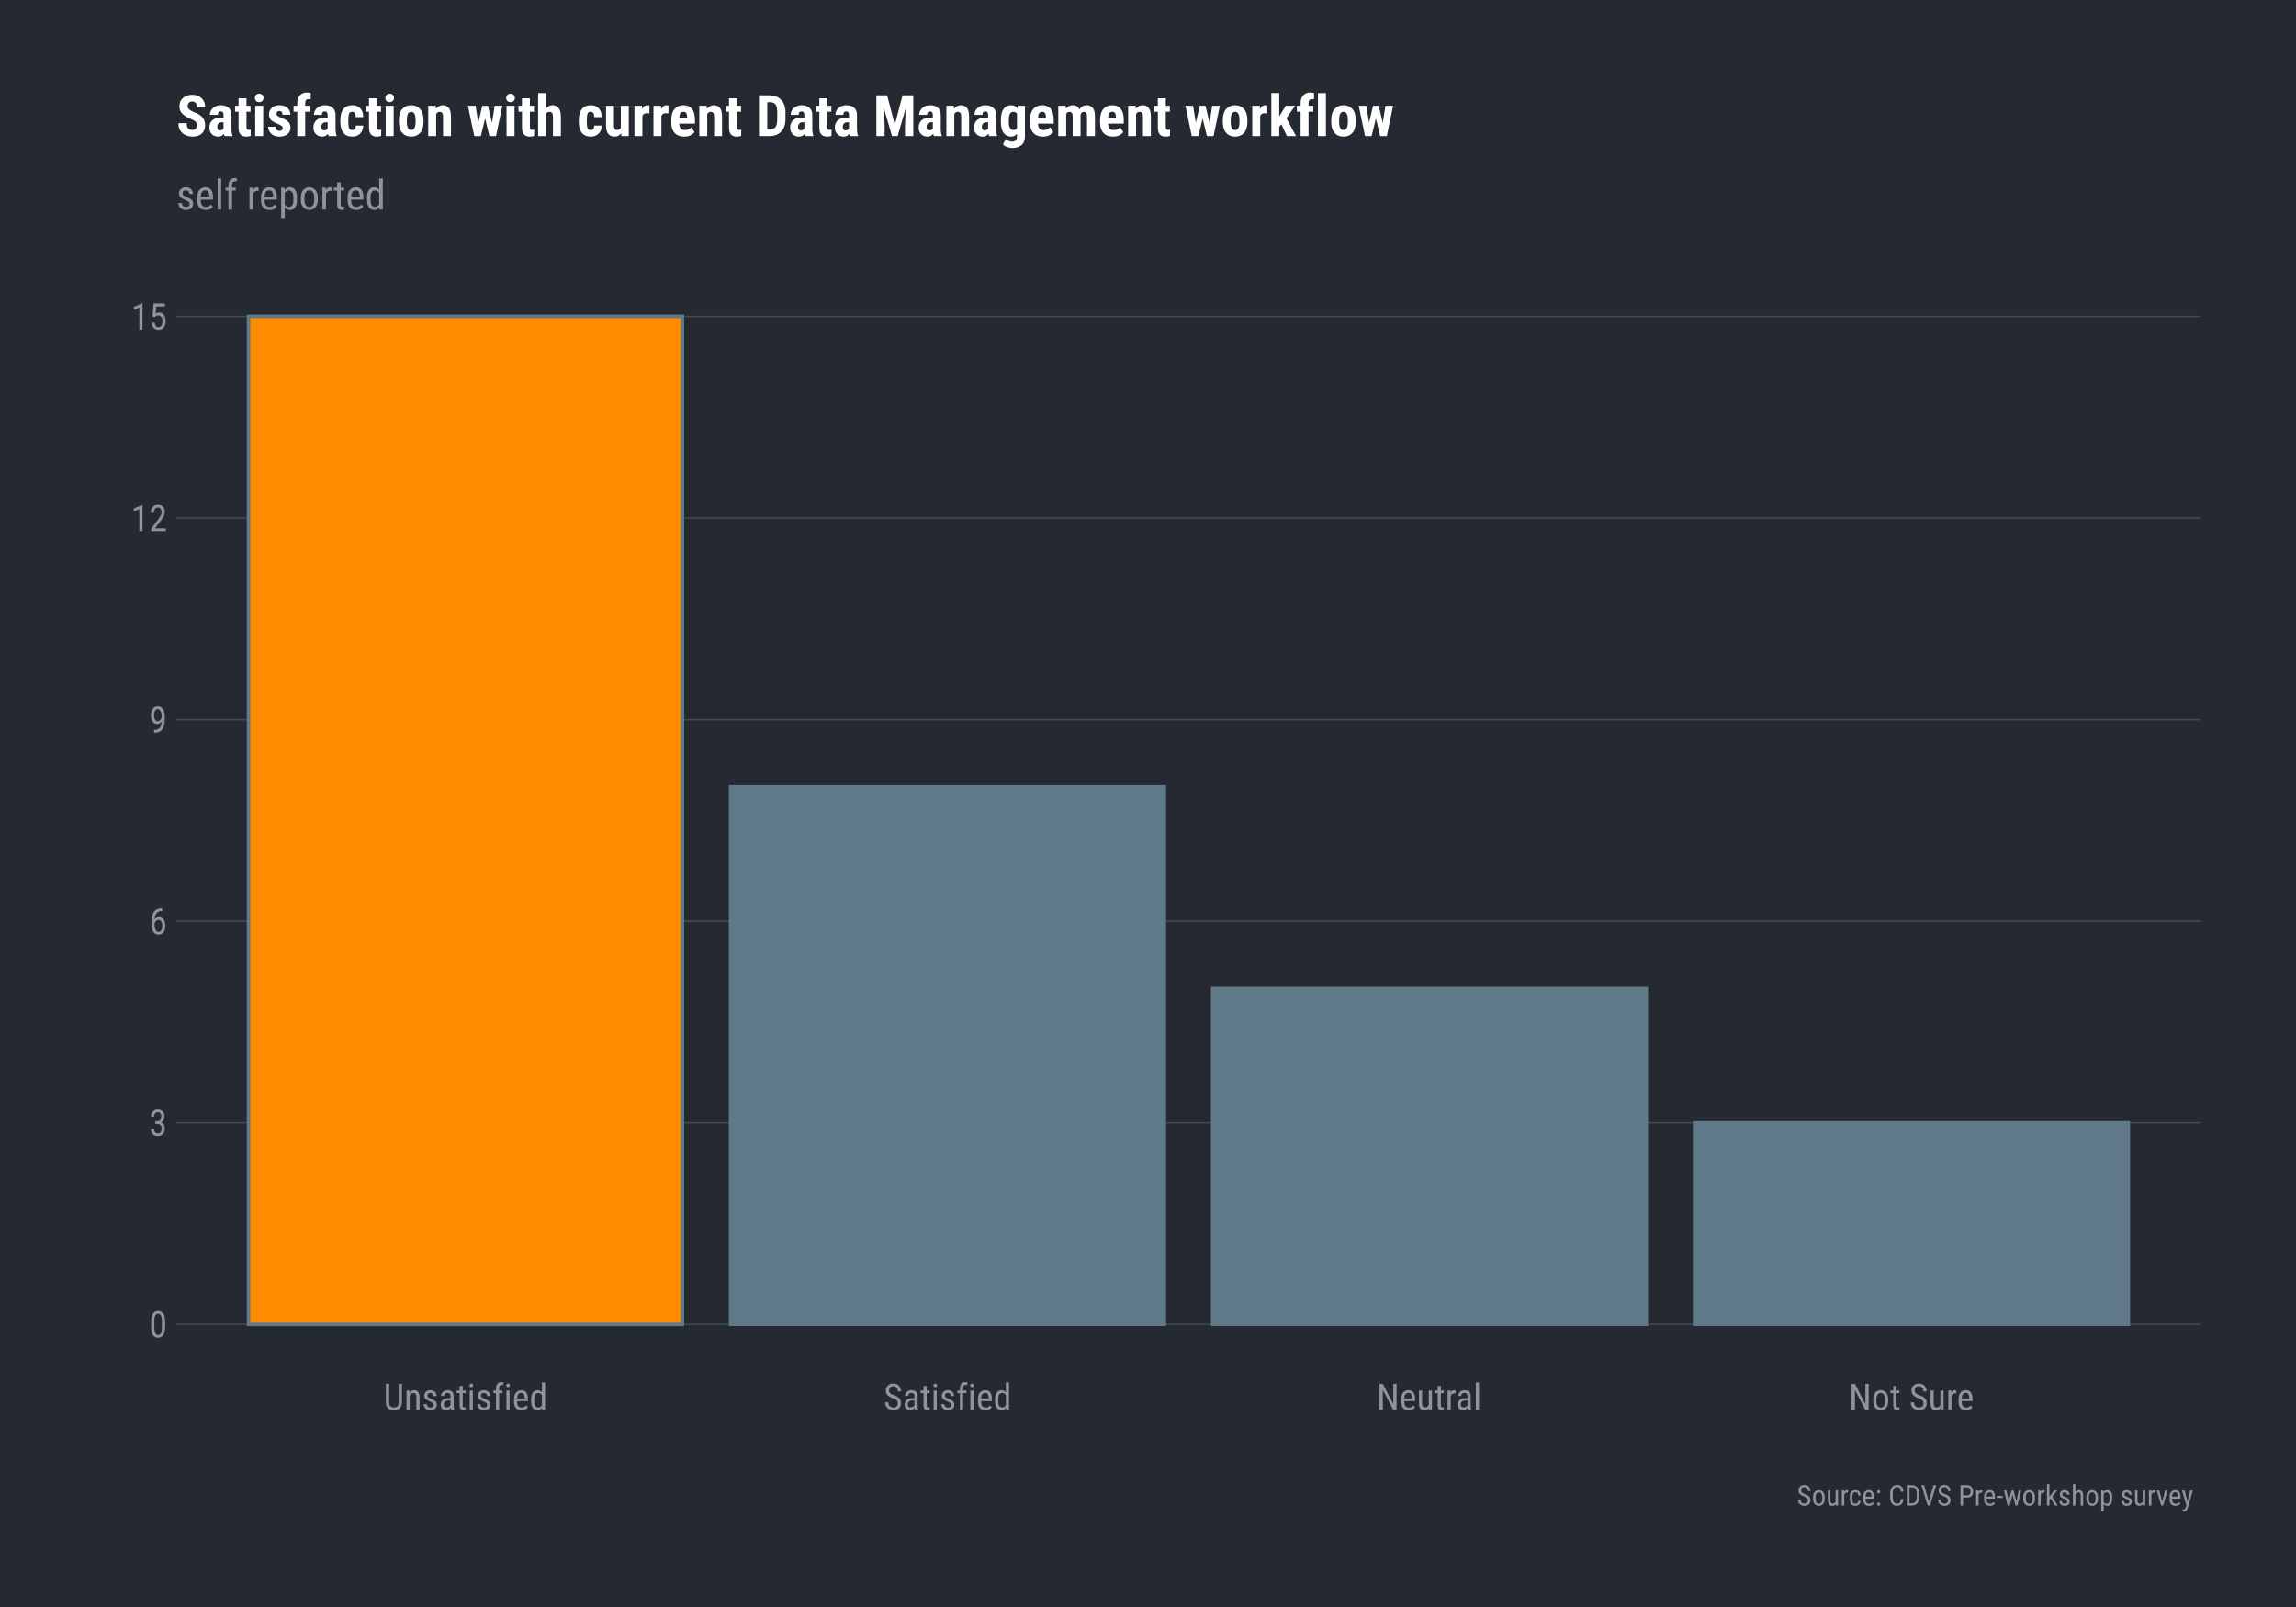
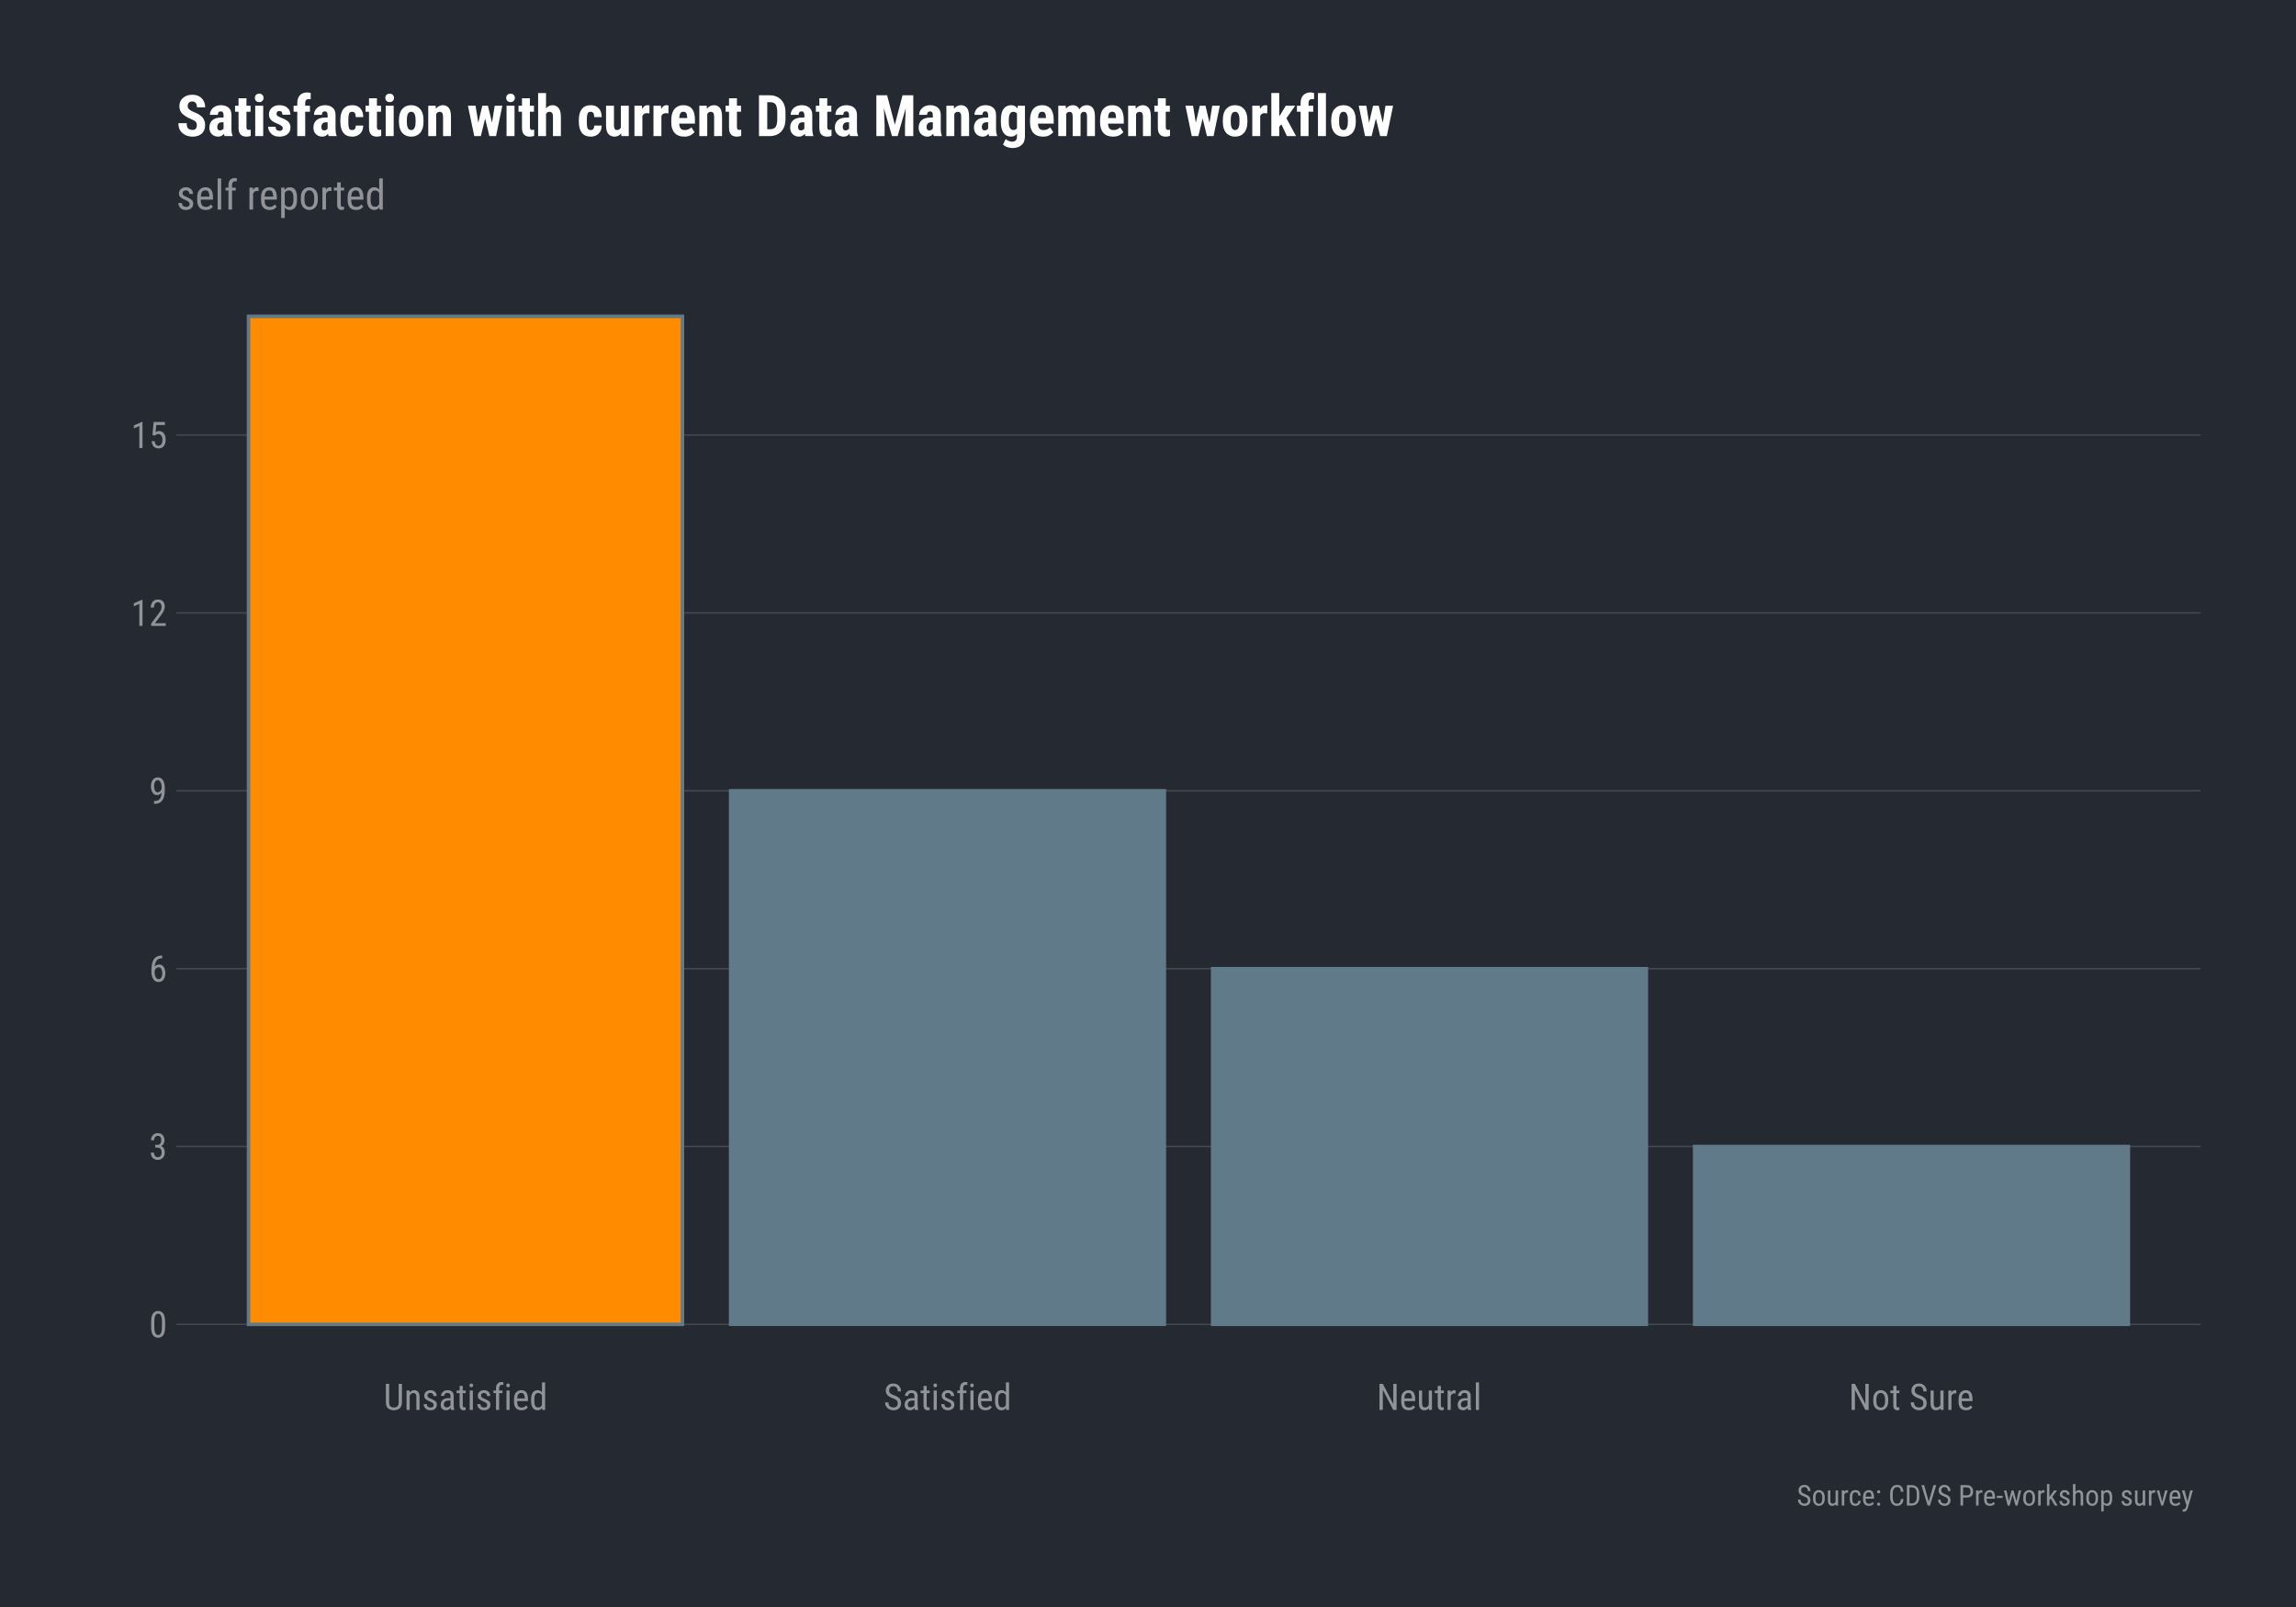
<svg xmlns="http://www.w3.org/2000/svg" viewBox="0 0 720.00 504.00">
  <defs>
    <style type="text/css">
    line, polyline, polygon, path, rect, circle {
      fill: none;
      stroke: #000000;
      stroke-linecap: round;
      stroke-linejoin: round;
      stroke-miterlimit: 10.00;
    }
  </style>
  </defs>
  <rect width="100%" height="100%" style="stroke: none; fill: #FFFFFF;" />
  <rect x="0.00" y="0.00" width="720.00" height="504.00" style="stroke-width: 1.12; stroke: #252A32; fill: #252A32;" />
  <defs>
    <clipPath id="cpNTUuMjl8NjkwLjExfDQzMS4xNXw4My40NQ==">
      <rect x="55.29" y="83.45" width="634.82" height="347.71" />
    </clipPath>
  </defs>
  <rect x="55.29" y="83.45" width="634.82" height="347.71" style="stroke-width: 1.12; stroke: #252A32; fill: #252A32;" clip-path="url(#cpNTUuMjl8NjkwLjExfDQzMS4xNXw4My40NQ==)" />
  <polyline points="55.29,415.35 690.11,415.35 " style="stroke-width: 0.43; stroke: #464950; stroke-linecap: butt;" clip-path="url(#cpNTUuMjl8NjkwLjExfDQzMS4xNXw4My40NQ==)" />
-   <polyline points="55.29,352.13 690.11,352.13 " style="stroke-width: 0.43; stroke: #464950; stroke-linecap: butt;" clip-path="url(#cpNTUuMjl8NjkwLjExfDQzMS4xNXw4My40NQ==)" />
-   <polyline points="55.29,288.91 690.11,288.91 " style="stroke-width: 0.43; stroke: #464950; stroke-linecap: butt;" clip-path="url(#cpNTUuMjl8NjkwLjExfDQzMS4xNXw4My40NQ==)" />
-   <polyline points="55.29,225.69 690.11,225.69 " style="stroke-width: 0.43; stroke: #464950; stroke-linecap: butt;" clip-path="url(#cpNTUuMjl8NjkwLjExfDQzMS4xNXw4My40NQ==)" />
-   <polyline points="55.29,162.47 690.11,162.47 " style="stroke-width: 0.43; stroke: #464950; stroke-linecap: butt;" clip-path="url(#cpNTUuMjl8NjkwLjExfDQzMS4xNXw4My40NQ==)" />
-   <polyline points="55.29,99.25 690.11,99.25 " style="stroke-width: 0.43; stroke: #464950; stroke-linecap: butt;" clip-path="url(#cpNTUuMjl8NjkwLjExfDQzMS4xNXw4My40NQ==)" />
+   <polyline points="55.29,359.57 690.11,359.57 " style="stroke-width: 0.43; stroke: #464950; stroke-linecap: butt;" clip-path="url(#cpNTUuMjl8NjkwLjExfDQzMS4xNXw4My40NQ==)" />
+   <polyline points="55.29,303.79 690.11,303.79 " style="stroke-width: 0.43; stroke: #464950; stroke-linecap: butt;" clip-path="url(#cpNTUuMjl8NjkwLjExfDQzMS4xNXw4My40NQ==)" />
+   <polyline points="55.29,248.00 690.11,248.00 " style="stroke-width: 0.43; stroke: #464950; stroke-linecap: butt;" clip-path="url(#cpNTUuMjl8NjkwLjExfDQzMS4xNXw4My40NQ==)" />
+   <polyline points="55.29,192.22 690.11,192.22 " style="stroke-width: 0.43; stroke: #464950; stroke-linecap: butt;" clip-path="url(#cpNTUuMjl8NjkwLjExfDQzMS4xNXw4My40NQ==)" />
+   <polyline points="55.29,136.44 690.11,136.44 " style="stroke-width: 0.43; stroke: #464950; stroke-linecap: butt;" clip-path="url(#cpNTUuMjl8NjkwLjExfDQzMS4xNXw4My40NQ==)" />
  <rect x="77.96" y="99.25" width="136.03" height="316.10" style="stroke-width: 1.07; stroke: #617A89; stroke-linecap: square; stroke-linejoin: miter; fill: #617A89;" clip-path="url(#cpNTUuMjl8NjkwLjExfDQzMS4xNXw4My40NQ==)" />
-   <rect x="229.11" y="246.76" width="136.03" height="168.58" style="stroke-width: 1.07; stroke: #617A89; stroke-linecap: square; stroke-linejoin: miter; fill: #617A89;" clip-path="url(#cpNTUuMjl8NjkwLjExfDQzMS4xNXw4My40NQ==)" />
-   <rect x="380.26" y="309.98" width="136.03" height="105.37" style="stroke-width: 1.07; stroke: #617A89; stroke-linecap: square; stroke-linejoin: miter; fill: #617A89;" clip-path="url(#cpNTUuMjl8NjkwLjExfDQzMS4xNXw4My40NQ==)" />
-   <rect x="531.41" y="352.13" width="136.03" height="63.22" style="stroke-width: 1.07; stroke: #617A89; stroke-linecap: square; stroke-linejoin: miter; fill: #617A89;" clip-path="url(#cpNTUuMjl8NjkwLjExfDQzMS4xNXw4My40NQ==)" />
+   <rect x="229.11" y="248.00" width="136.03" height="167.34" style="stroke-width: 1.07; stroke: #617A89; stroke-linecap: square; stroke-linejoin: miter; fill: #617A89;" clip-path="url(#cpNTUuMjl8NjkwLjExfDQzMS4xNXw4My40NQ==)" />
+   <rect x="380.26" y="303.79" width="136.03" height="111.56" style="stroke-width: 1.07; stroke: #617A89; stroke-linecap: square; stroke-linejoin: miter; fill: #617A89;" clip-path="url(#cpNTUuMjl8NjkwLjExfDQzMS4xNXw4My40NQ==)" />
+   <rect x="531.41" y="359.57" width="136.03" height="55.78" style="stroke-width: 1.07; stroke: #617A89; stroke-linecap: square; stroke-linejoin: miter; fill: #617A89;" clip-path="url(#cpNTUuMjl8NjkwLjExfDQzMS4xNXw4My40NQ==)" />
  <rect x="77.96" y="99.25" width="136.03" height="316.10" style="stroke-width: 1.07; stroke: #617A89; stroke-linecap: square; stroke-linejoin: miter; fill: #FF8C00;" clip-path="url(#cpNTUuMjl8NjkwLjExfDQzMS4xNXw4My40NQ==)" />
  <defs>
    <clipPath id="cpMC4wMHw3MjAuMDB8NTA0LjAwfDAuMDA=">
      <rect x="0.00" y="0.00" width="720.00" height="504.00" />
    </clipPath>
  </defs>
  <g clip-path="url(#cpMC4wMHw3MjAuMDB8NTA0LjAwfDAuMDA=)">
    <text x="46.75" y="419.44" style="font-size: 11.50px; fill: #929299; font-family: Roboto Condensed;" textLength="5.68px" lengthAdjust="spacingAndGlyphs">0</text>
  </g>
  <g clip-path="url(#cpMC4wMHw3MjAuMDB8NTA0LjAwfDAuMDA=)">
-     <text x="46.75" y="356.22" style="font-size: 11.50px; fill: #929299; font-family: Roboto Condensed;" textLength="5.68px" lengthAdjust="spacingAndGlyphs">3</text>
+     <text x="46.75" y="363.66" style="font-size: 11.50px; fill: #929299; font-family: Roboto Condensed;" textLength="5.68px" lengthAdjust="spacingAndGlyphs">3</text>
  </g>
  <g clip-path="url(#cpMC4wMHw3MjAuMDB8NTA0LjAwfDAuMDA=)">
-     <text x="46.75" y="293.00" style="font-size: 11.50px; fill: #929299; font-family: Roboto Condensed;" textLength="5.68px" lengthAdjust="spacingAndGlyphs">6</text>
+     <text x="46.75" y="307.87" style="font-size: 11.50px; fill: #929299; font-family: Roboto Condensed;" textLength="5.68px" lengthAdjust="spacingAndGlyphs">6</text>
  </g>
  <g clip-path="url(#cpMC4wMHw3MjAuMDB8NTA0LjAwfDAuMDA=)">
-     <text x="46.75" y="229.78" style="font-size: 11.50px; fill: #929299; font-family: Roboto Condensed;" textLength="5.68px" lengthAdjust="spacingAndGlyphs">9</text>
+     <text x="46.75" y="252.09" style="font-size: 11.50px; fill: #929299; font-family: Roboto Condensed;" textLength="5.68px" lengthAdjust="spacingAndGlyphs">9</text>
  </g>
  <g clip-path="url(#cpMC4wMHw3MjAuMDB8NTA0LjAwfDAuMDA=)">
-     <text x="41.07" y="166.56" style="font-size: 11.50px; fill: #929299; font-family: Roboto Condensed;" textLength="11.35px" lengthAdjust="spacingAndGlyphs">12</text>
+     <text x="41.07" y="196.31" style="font-size: 11.50px; fill: #929299; font-family: Roboto Condensed;" textLength="11.35px" lengthAdjust="spacingAndGlyphs">12</text>
  </g>
  <g clip-path="url(#cpMC4wMHw3MjAuMDB8NTA0LjAwfDAuMDA=)">
-     <text x="41.07" y="103.34" style="font-size: 11.50px; fill: #929299; font-family: Roboto Condensed;" textLength="11.35px" lengthAdjust="spacingAndGlyphs">15</text>
+     <text x="41.07" y="140.53" style="font-size: 11.50px; fill: #929299; font-family: Roboto Condensed;" textLength="11.35px" lengthAdjust="spacingAndGlyphs">15</text>
  </g>
  <g clip-path="url(#cpMC4wMHw3MjAuMDB8NTA0LjAwfDAuMDA=)">
    <text x="120.28" y="442.19" style="font-size: 11.50px; fill: #929299; font-family: Roboto Condensed;" textLength="51.40px" lengthAdjust="spacingAndGlyphs">Unsatisfied</text>
  </g>
  <g clip-path="url(#cpMC4wMHw3MjAuMDB8NTA0LjAwfDAuMDA=)">
    <text x="277.08" y="442.19" style="font-size: 11.50px; fill: #929299; font-family: Roboto Condensed;" textLength="40.10px" lengthAdjust="spacingAndGlyphs">Satisfied</text>
  </g>
  <g clip-path="url(#cpMC4wMHw3MjAuMDB8NTA0LjAwfDAuMDA=)">
    <text x="431.72" y="442.19" style="font-size: 11.50px; fill: #929299; font-family: Roboto Condensed;" textLength="33.10px" lengthAdjust="spacingAndGlyphs">Neutral</text>
  </g>
  <g clip-path="url(#cpMC4wMHw3MjAuMDB8NTA0LjAwfDAuMDA=)">
    <text x="579.76" y="442.19" style="font-size: 11.50px; fill: #929299; font-family: Roboto Condensed;" textLength="39.32px" lengthAdjust="spacingAndGlyphs">Not Sure</text>
  </g>
  <g clip-path="url(#cpMC4wMHw3MjAuMDB8NTA0LjAwfDAuMDA=)">
    <text x="55.29" y="65.73" style="font-size: 13.00px; fill: #929299; font-family: Roboto Condensed;" textLength="65.39px" lengthAdjust="spacingAndGlyphs">self reported</text>
  </g>
  <g clip-path="url(#cpMC4wMHw3MjAuMDB8NTA0LjAwfDAuMDA=)">
    <text x="55.29" y="42.68" style="font-size: 18.00px; font-weight: bold; fill: #FFFFFF; font-family: Roboto Condensed;" textLength="381.91px" lengthAdjust="spacingAndGlyphs">Satisfaction with current Data Management workflow</text>
  </g>
  <g clip-path="url(#cpMC4wMHw3MjAuMDB8NTA0LjAwfDAuMDA=)">
    <text x="563.45" y="472.19" style="font-size: 9.00px; fill: #929299; font-family: Roboto Condensed;" textLength="126.66px" lengthAdjust="spacingAndGlyphs">Source:  CDVS Pre-workshop survey</text>
  </g>
</svg>
